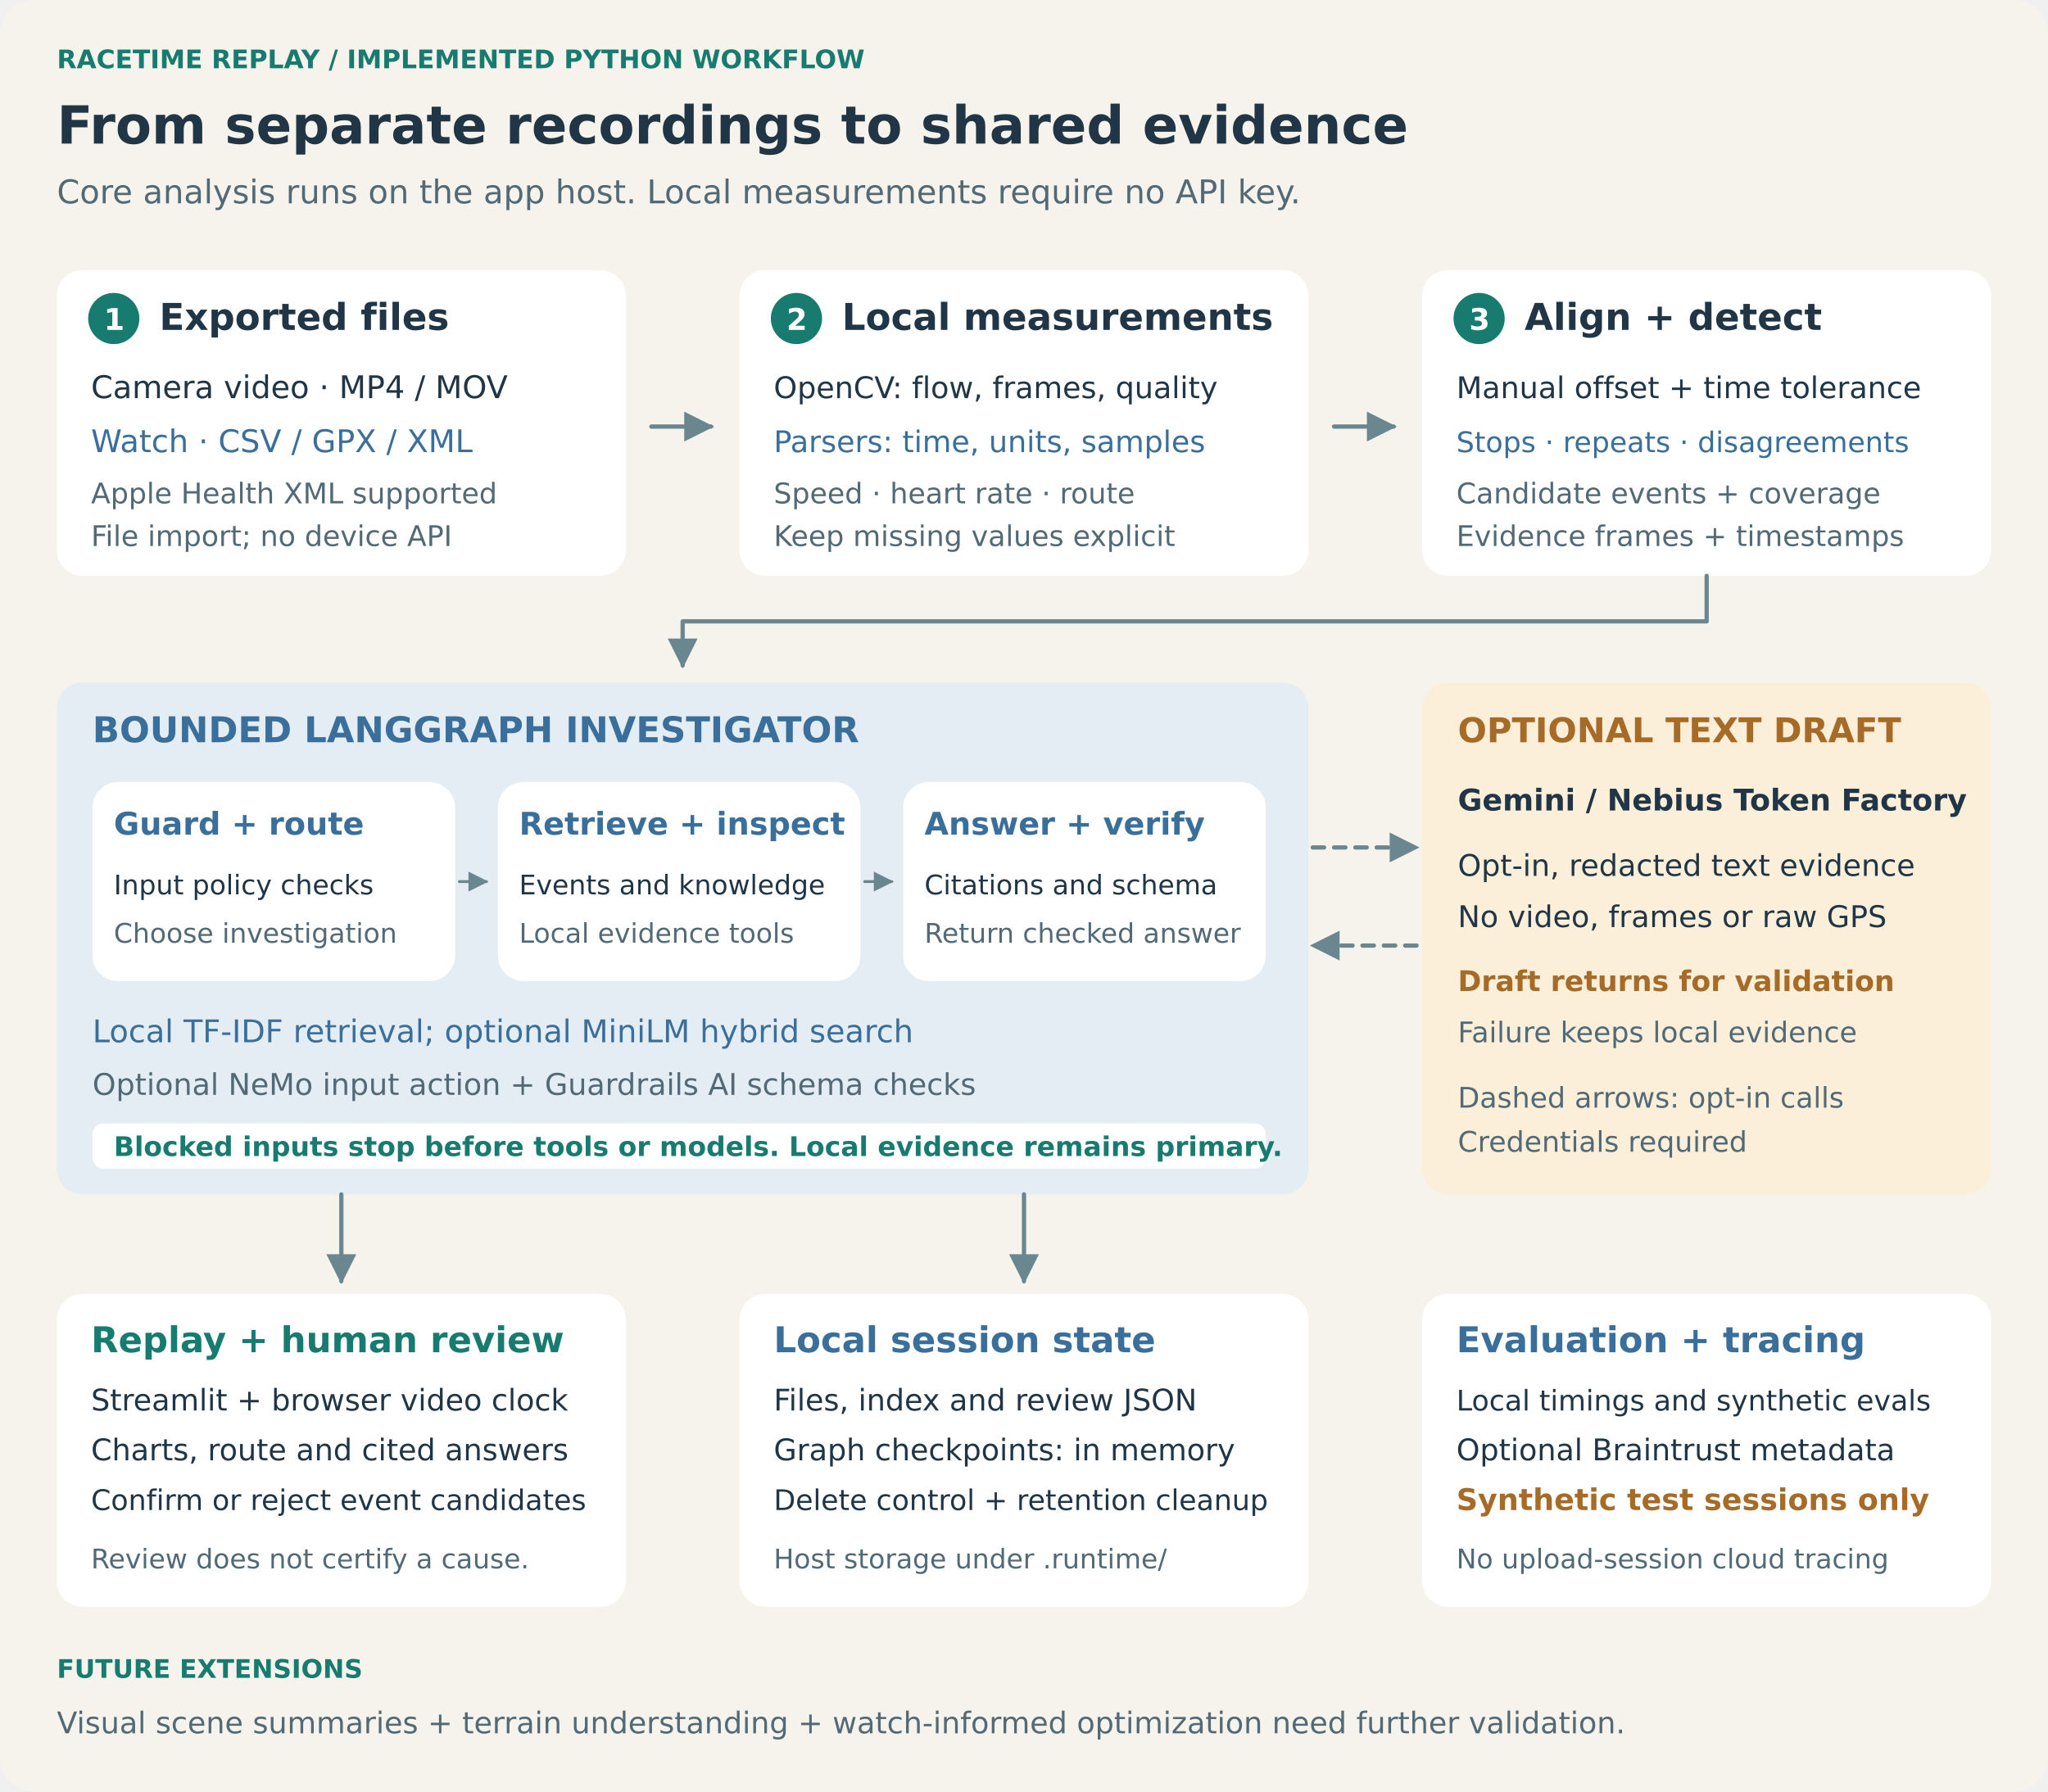
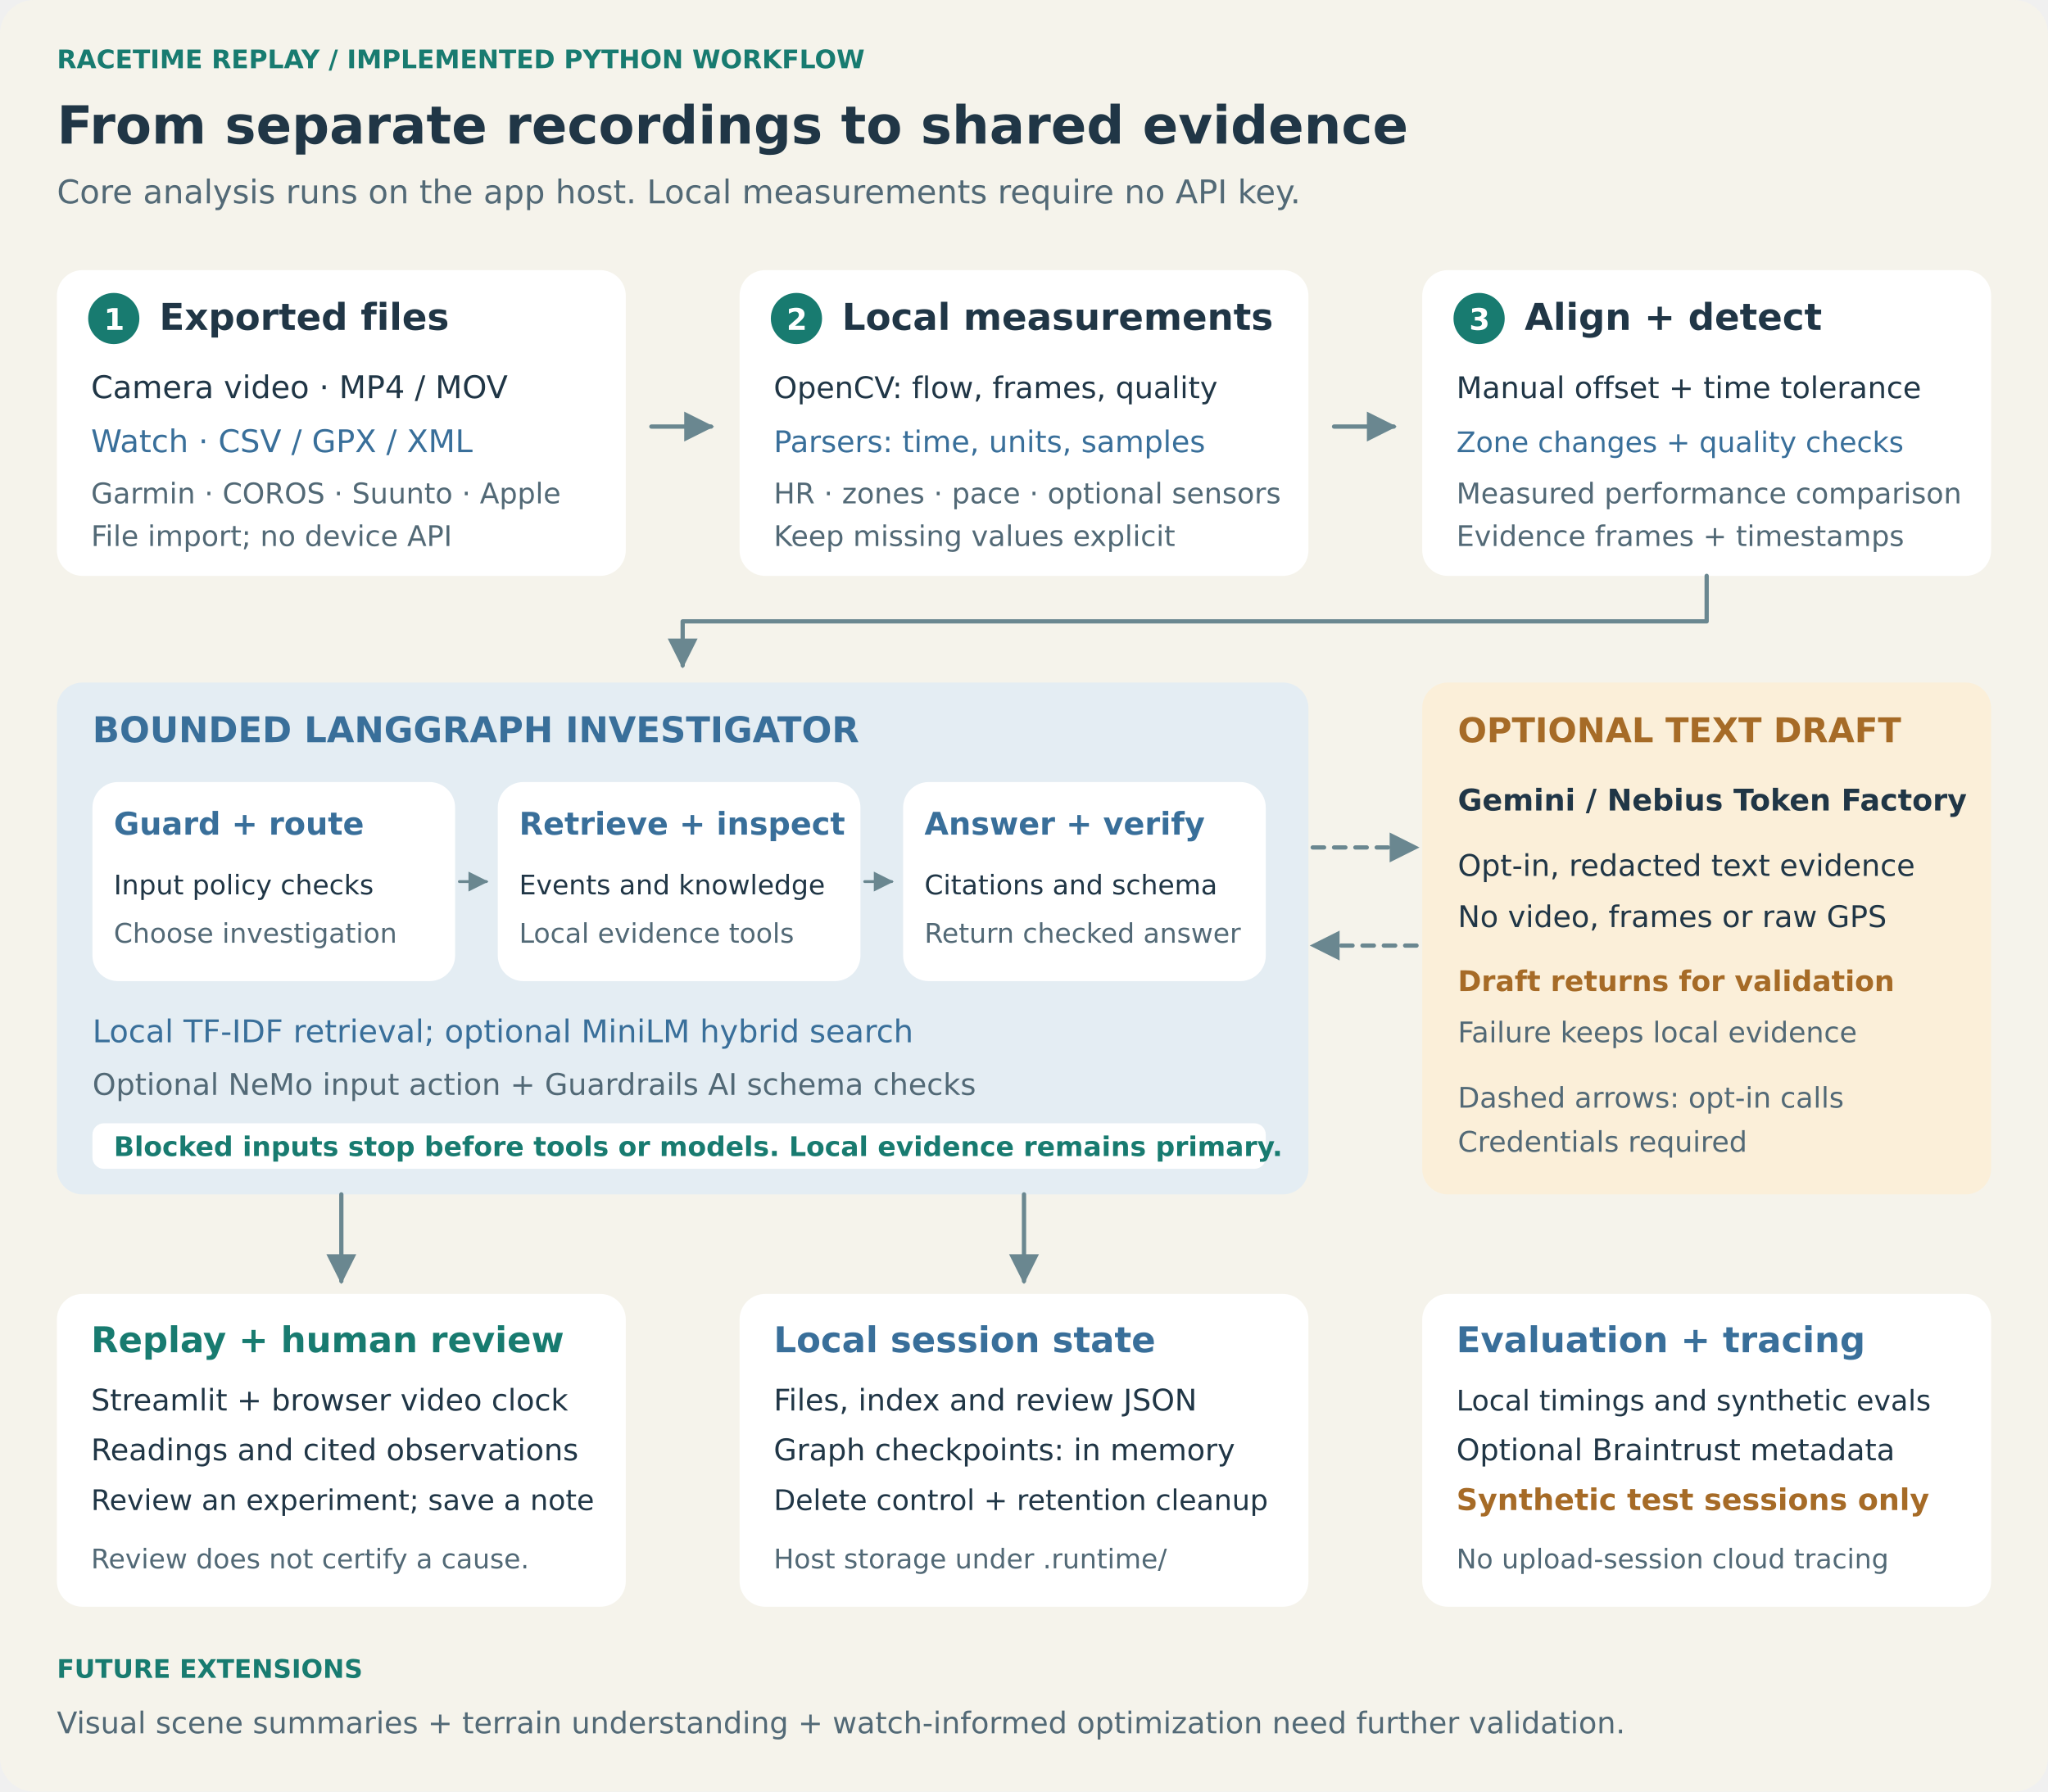
<svg xmlns="http://www.w3.org/2000/svg" width="1440" height="1260" viewBox="0 0 1440 1260" role="img" aria-labelledby="title desc">
  <rect width="1440" height="1260" rx="24" fill="#f5f3eb" />
  <defs>
    <marker id="arrow" viewBox="0 0 10 10" refX="9" refY="5" markerWidth="7" markerHeight="7" orient="auto-start-reverse">
      <path d="M0 0 L10 5 L0 10Z" fill="#6a8790" />
    </marker>
  </defs>
  <text x="40" y="48" font-family="DejaVu Sans, sans-serif" font-size="18" font-weight="700" fill="#187b70">RACETIME REPLAY  /  IMPLEMENTED PYTHON WORKFLOW</text>
  <text x="40" y="101" font-family="DejaVu Sans, sans-serif" font-size="37" font-weight="700" fill="#203646">From separate recordings to shared evidence</text>
  <text x="40" y="143" font-family="DejaVu Sans, sans-serif" font-size="23" font-weight="400" fill="#526976">Core analysis runs on the app host. Local measurements require no API key.</text>
  <rect x="40" y="190" width="400" height="215" rx="18" fill="#ffffff" stroke="none" />
  <rect x="520" y="190" width="400" height="215" rx="18" fill="#ffffff" stroke="none" />
  <rect x="1000" y="190" width="400" height="215" rx="18" fill="#ffffff" stroke="none" />
  <circle cx="80" cy="224" r="18" fill="#187b70" stroke="none" stroke-width="2" />
  <text x="73" y="232" font-family="DejaVu Sans, sans-serif" font-size="21" font-weight="700" fill="#ffffff">1</text>
  <text x="112" y="232" font-family="DejaVu Sans, sans-serif" font-size="26" font-weight="700" fill="#203646">Exported files</text>
  <text x="64" y="280" font-family="DejaVu Sans, sans-serif" font-size="22" font-weight="400" fill="#203646">Camera video  ·  MP4 / MOV</text>
  <text x="64" y="318" font-family="DejaVu Sans, sans-serif" font-size="22" font-weight="400" fill="#396f9a">Watch  ·  CSV / GPX / XML</text>
-   <text x="64" y="354" font-family="DejaVu Sans, sans-serif" font-size="20" font-weight="400" fill="#526976">Apple Health XML supported</text>
+   <text x="64" y="354" font-family="DejaVu Sans, sans-serif" font-size="20" font-weight="400" fill="#526976">Garmin · COROS · Suunto · Apple</text>
  <text x="64" y="384" font-family="DejaVu Sans, sans-serif" font-size="20" font-weight="400" fill="#526976">File import; no device API</text>
  <circle cx="560" cy="224" r="18" fill="#187b70" stroke="none" stroke-width="2" />
  <text x="553" y="232" font-family="DejaVu Sans, sans-serif" font-size="21" font-weight="700" fill="#ffffff">2</text>
  <text x="592" y="232" font-family="DejaVu Sans, sans-serif" font-size="26" font-weight="700" fill="#203646">Local measurements</text>
  <text x="544" y="280" font-family="DejaVu Sans, sans-serif" font-size="21" font-weight="400" fill="#203646">OpenCV: flow, frames, quality</text>
  <text x="544" y="318" font-family="DejaVu Sans, sans-serif" font-size="21" font-weight="400" fill="#396f9a">Parsers: time, units, samples</text>
-   <text x="544" y="354" font-family="DejaVu Sans, sans-serif" font-size="20" font-weight="400" fill="#526976">Speed · heart rate · route</text>
+   <text x="544" y="354" font-family="DejaVu Sans, sans-serif" font-size="20" font-weight="400" fill="#526976">HR · zones · pace · optional sensors</text>
  <text x="544" y="384" font-family="DejaVu Sans, sans-serif" font-size="20" font-weight="400" fill="#526976">Keep missing values explicit</text>
  <circle cx="1040" cy="224" r="18" fill="#187b70" stroke="none" stroke-width="2" />
  <text x="1033" y="232" font-family="DejaVu Sans, sans-serif" font-size="21" font-weight="700" fill="#ffffff">3</text>
  <text x="1072" y="232" font-family="DejaVu Sans, sans-serif" font-size="26" font-weight="700" fill="#203646">Align + detect</text>
  <text x="1024" y="280" font-family="DejaVu Sans, sans-serif" font-size="21" font-weight="400" fill="#203646">Manual offset + time tolerance</text>
-   <text x="1024" y="318" font-family="DejaVu Sans, sans-serif" font-size="20" font-weight="400" fill="#396f9a">Stops · repeats · disagreements</text>
-   <text x="1024" y="354" font-family="DejaVu Sans, sans-serif" font-size="20" font-weight="400" fill="#526976">Candidate events + coverage</text>
+   <text x="1024" y="318" font-family="DejaVu Sans, sans-serif" font-size="20" font-weight="400" fill="#396f9a">Zone changes + quality checks</text>
+   <text x="1024" y="354" font-family="DejaVu Sans, sans-serif" font-size="20" font-weight="400" fill="#526976">Measured performance comparison</text>
  <text x="1024" y="384" font-family="DejaVu Sans, sans-serif" font-size="20" font-weight="400" fill="#526976">Evidence frames + timestamps</text>
  <path d="M458 300 H500" stroke="#6a8790" stroke-width="3" fill="none" stroke-linecap="round" stroke-linejoin="round" marker-end="url(#arrow)" />
  <path d="M938 300 H980" stroke="#6a8790" stroke-width="3" fill="none" stroke-linecap="round" stroke-linejoin="round" marker-end="url(#arrow)" />
  <path d="M1200 405 V437 H480 V468" stroke="#6a8790" stroke-width="3" fill="none" stroke-linecap="round" stroke-linejoin="round" marker-end="url(#arrow)" />
  <rect x="40" y="480" width="880" height="360" rx="18" fill="#e4edf3" stroke="none" />
  <text x="65" y="522" font-family="DejaVu Sans, sans-serif" font-size="25" font-weight="700" fill="#396f9a">BOUNDED LANGGRAPH INVESTIGATOR</text>
  <rect x="65" y="550" width="255" height="140" rx="18" fill="#ffffff" stroke="none" />
  <text x="80" y="587" font-family="DejaVu Sans, sans-serif" font-size="22" font-weight="700" fill="#396f9a">Guard + route</text>
  <text x="80" y="629" font-family="DejaVu Sans, sans-serif" font-size="19" font-weight="400" fill="#203646">Input policy checks</text>
  <text x="80" y="663" font-family="DejaVu Sans, sans-serif" font-size="19" font-weight="400" fill="#526976">Choose investigation</text>
  <rect x="350" y="550" width="255" height="140" rx="18" fill="#ffffff" stroke="none" />
  <text x="365" y="587" font-family="DejaVu Sans, sans-serif" font-size="22" font-weight="700" fill="#396f9a">Retrieve + inspect</text>
  <text x="365" y="629" font-family="DejaVu Sans, sans-serif" font-size="19" font-weight="400" fill="#203646">Events and knowledge</text>
  <text x="365" y="663" font-family="DejaVu Sans, sans-serif" font-size="19" font-weight="400" fill="#526976">Local evidence tools</text>
  <rect x="635" y="550" width="255" height="140" rx="18" fill="#ffffff" stroke="none" />
  <text x="650" y="587" font-family="DejaVu Sans, sans-serif" font-size="22" font-weight="700" fill="#396f9a">Answer + verify</text>
  <text x="650" y="629" font-family="DejaVu Sans, sans-serif" font-size="19" font-weight="400" fill="#203646">Citations and schema</text>
  <text x="650" y="663" font-family="DejaVu Sans, sans-serif" font-size="19" font-weight="400" fill="#526976">Return checked answer</text>
  <path d="M323 620 H342" stroke="#6a8790" stroke-width="2" fill="none" stroke-linecap="round" stroke-linejoin="round" marker-end="url(#arrow)" />
  <path d="M608 620 H627" stroke="#6a8790" stroke-width="2" fill="none" stroke-linecap="round" stroke-linejoin="round" marker-end="url(#arrow)" />
  <text x="65" y="733" font-family="DejaVu Sans, sans-serif" font-size="22" font-weight="400" fill="#396f9a">Local TF-IDF retrieval; optional MiniLM hybrid search</text>
  <text x="65" y="770" font-family="DejaVu Sans, sans-serif" font-size="21" font-weight="400" fill="#526976">Optional NeMo input action + Guardrails AI schema checks</text>
  <rect x="65" y="790" width="825" height="32" rx="8" fill="#ffffff" stroke="none" />
  <text x="80" y="813" font-family="DejaVu Sans, sans-serif" font-size="19" font-weight="700" fill="#187b70">Blocked inputs stop before tools or models. Local evidence remains primary.</text>
  <rect x="1000" y="480" width="400" height="360" rx="18" fill="#fbefd9" stroke="none" />
  <text x="1025" y="522" font-family="DejaVu Sans, sans-serif" font-size="24" font-weight="700" fill="#a66b27">OPTIONAL TEXT DRAFT</text>
  <text x="1025" y="570" font-family="DejaVu Sans, sans-serif" font-size="21" font-weight="700" fill="#203646">Gemini / Nebius Token Factory</text>
  <text x="1025" y="616" font-family="DejaVu Sans, sans-serif" font-size="21" font-weight="400" fill="#203646">Opt-in, redacted text evidence</text>
  <text x="1025" y="652" font-family="DejaVu Sans, sans-serif" font-size="21" font-weight="400" fill="#203646">No video, frames or raw GPS</text>
  <text x="1025" y="697" font-family="DejaVu Sans, sans-serif" font-size="20" font-weight="700" fill="#a66b27">Draft returns for validation</text>
  <text x="1025" y="733" font-family="DejaVu Sans, sans-serif" font-size="20" font-weight="400" fill="#526976">Failure keeps local evidence</text>
  <text x="1025" y="779" font-family="DejaVu Sans, sans-serif" font-size="20" font-weight="400" fill="#526976">Dashed arrows: opt-in calls</text>
  <text x="1025" y="810" font-family="DejaVu Sans, sans-serif" font-size="20" font-weight="400" fill="#526976">Credentials required</text>
  <path d="M923 596 H996" stroke="#6a8790" stroke-width="3" fill="none" stroke-linecap="round" stroke-linejoin="round" marker-end="url(#arrow)" stroke-dasharray="8 7" />
  <path d="M996 665 H923" stroke="#6a8790" stroke-width="3" fill="none" stroke-linecap="round" stroke-linejoin="round" marker-end="url(#arrow)" stroke-dasharray="8 7" />
  <rect x="40" y="910" width="400" height="220" rx="18" fill="#ffffff" stroke="none" />
  <rect x="520" y="910" width="400" height="220" rx="18" fill="#ffffff" stroke="none" />
  <rect x="1000" y="910" width="400" height="220" rx="18" fill="#ffffff" stroke="none" />
  <path d="M240 840 V901" stroke="#6a8790" stroke-width="3" fill="none" stroke-linecap="round" stroke-linejoin="round" marker-end="url(#arrow)" />
  <path d="M720 840 V901" stroke="#6a8790" stroke-width="3" fill="none" stroke-linecap="round" stroke-linejoin="round" marker-end="url(#arrow)" />
  <text x="64" y="951" font-family="DejaVu Sans, sans-serif" font-size="25" font-weight="700" fill="#187b70">Replay + human review</text>
  <text x="64" y="992" font-family="DejaVu Sans, sans-serif" font-size="21" font-weight="400" fill="#203646">Streamlit + browser video clock</text>
-   <text x="64" y="1027" font-family="DejaVu Sans, sans-serif" font-size="21" font-weight="400" fill="#203646">Charts, route and cited answers</text>
-   <text x="64" y="1062" font-family="DejaVu Sans, sans-serif" font-size="20" font-weight="400" fill="#203646">Confirm or reject event candidates</text>
+   <text x="64" y="1027" font-family="DejaVu Sans, sans-serif" font-size="21" font-weight="400" fill="#203646">Readings and cited observations</text>
+   <text x="64" y="1062" font-family="DejaVu Sans, sans-serif" font-size="20" font-weight="400" fill="#203646">Review an experiment; save a note</text>
  <text x="64" y="1103" font-family="DejaVu Sans, sans-serif" font-size="19" font-weight="400" fill="#526976">Review does not certify a cause.</text>
  <text x="544" y="951" font-family="DejaVu Sans, sans-serif" font-size="25" font-weight="700" fill="#396f9a">Local session state</text>
  <text x="544" y="992" font-family="DejaVu Sans, sans-serif" font-size="21" font-weight="400" fill="#203646">Files, index and review JSON</text>
  <text x="544" y="1027" font-family="DejaVu Sans, sans-serif" font-size="21" font-weight="400" fill="#203646">Graph checkpoints: in memory</text>
  <text x="544" y="1062" font-family="DejaVu Sans, sans-serif" font-size="20" font-weight="400" fill="#203646">Delete control + retention cleanup</text>
  <text x="544" y="1103" font-family="DejaVu Sans, sans-serif" font-size="19" font-weight="400" fill="#526976">Host storage under .runtime/</text>
  <text x="1024" y="951" font-family="DejaVu Sans, sans-serif" font-size="25" font-weight="700" fill="#396f9a">Evaluation + tracing</text>
  <text x="1024" y="992" font-family="DejaVu Sans, sans-serif" font-size="20" font-weight="400" fill="#203646">Local timings and synthetic evals</text>
  <text x="1024" y="1027" font-family="DejaVu Sans, sans-serif" font-size="21" font-weight="400" fill="#203646">Optional Braintrust metadata</text>
  <text x="1024" y="1062" font-family="DejaVu Sans, sans-serif" font-size="21" font-weight="700" fill="#a66b27">Synthetic test sessions only</text>
  <text x="1024" y="1103" font-family="DejaVu Sans, sans-serif" font-size="19" font-weight="400" fill="#526976">No upload-session cloud tracing</text>
  <text x="40" y="1180" font-family="DejaVu Sans, sans-serif" font-size="18" font-weight="700" fill="#187b70">FUTURE EXTENSIONS</text>
  <text x="40" y="1219" font-family="DejaVu Sans, sans-serif" font-size="21" font-weight="400" fill="#526976">Visual scene summaries + terrain understanding + watch-informed optimization need further validation.</text>
</svg>
